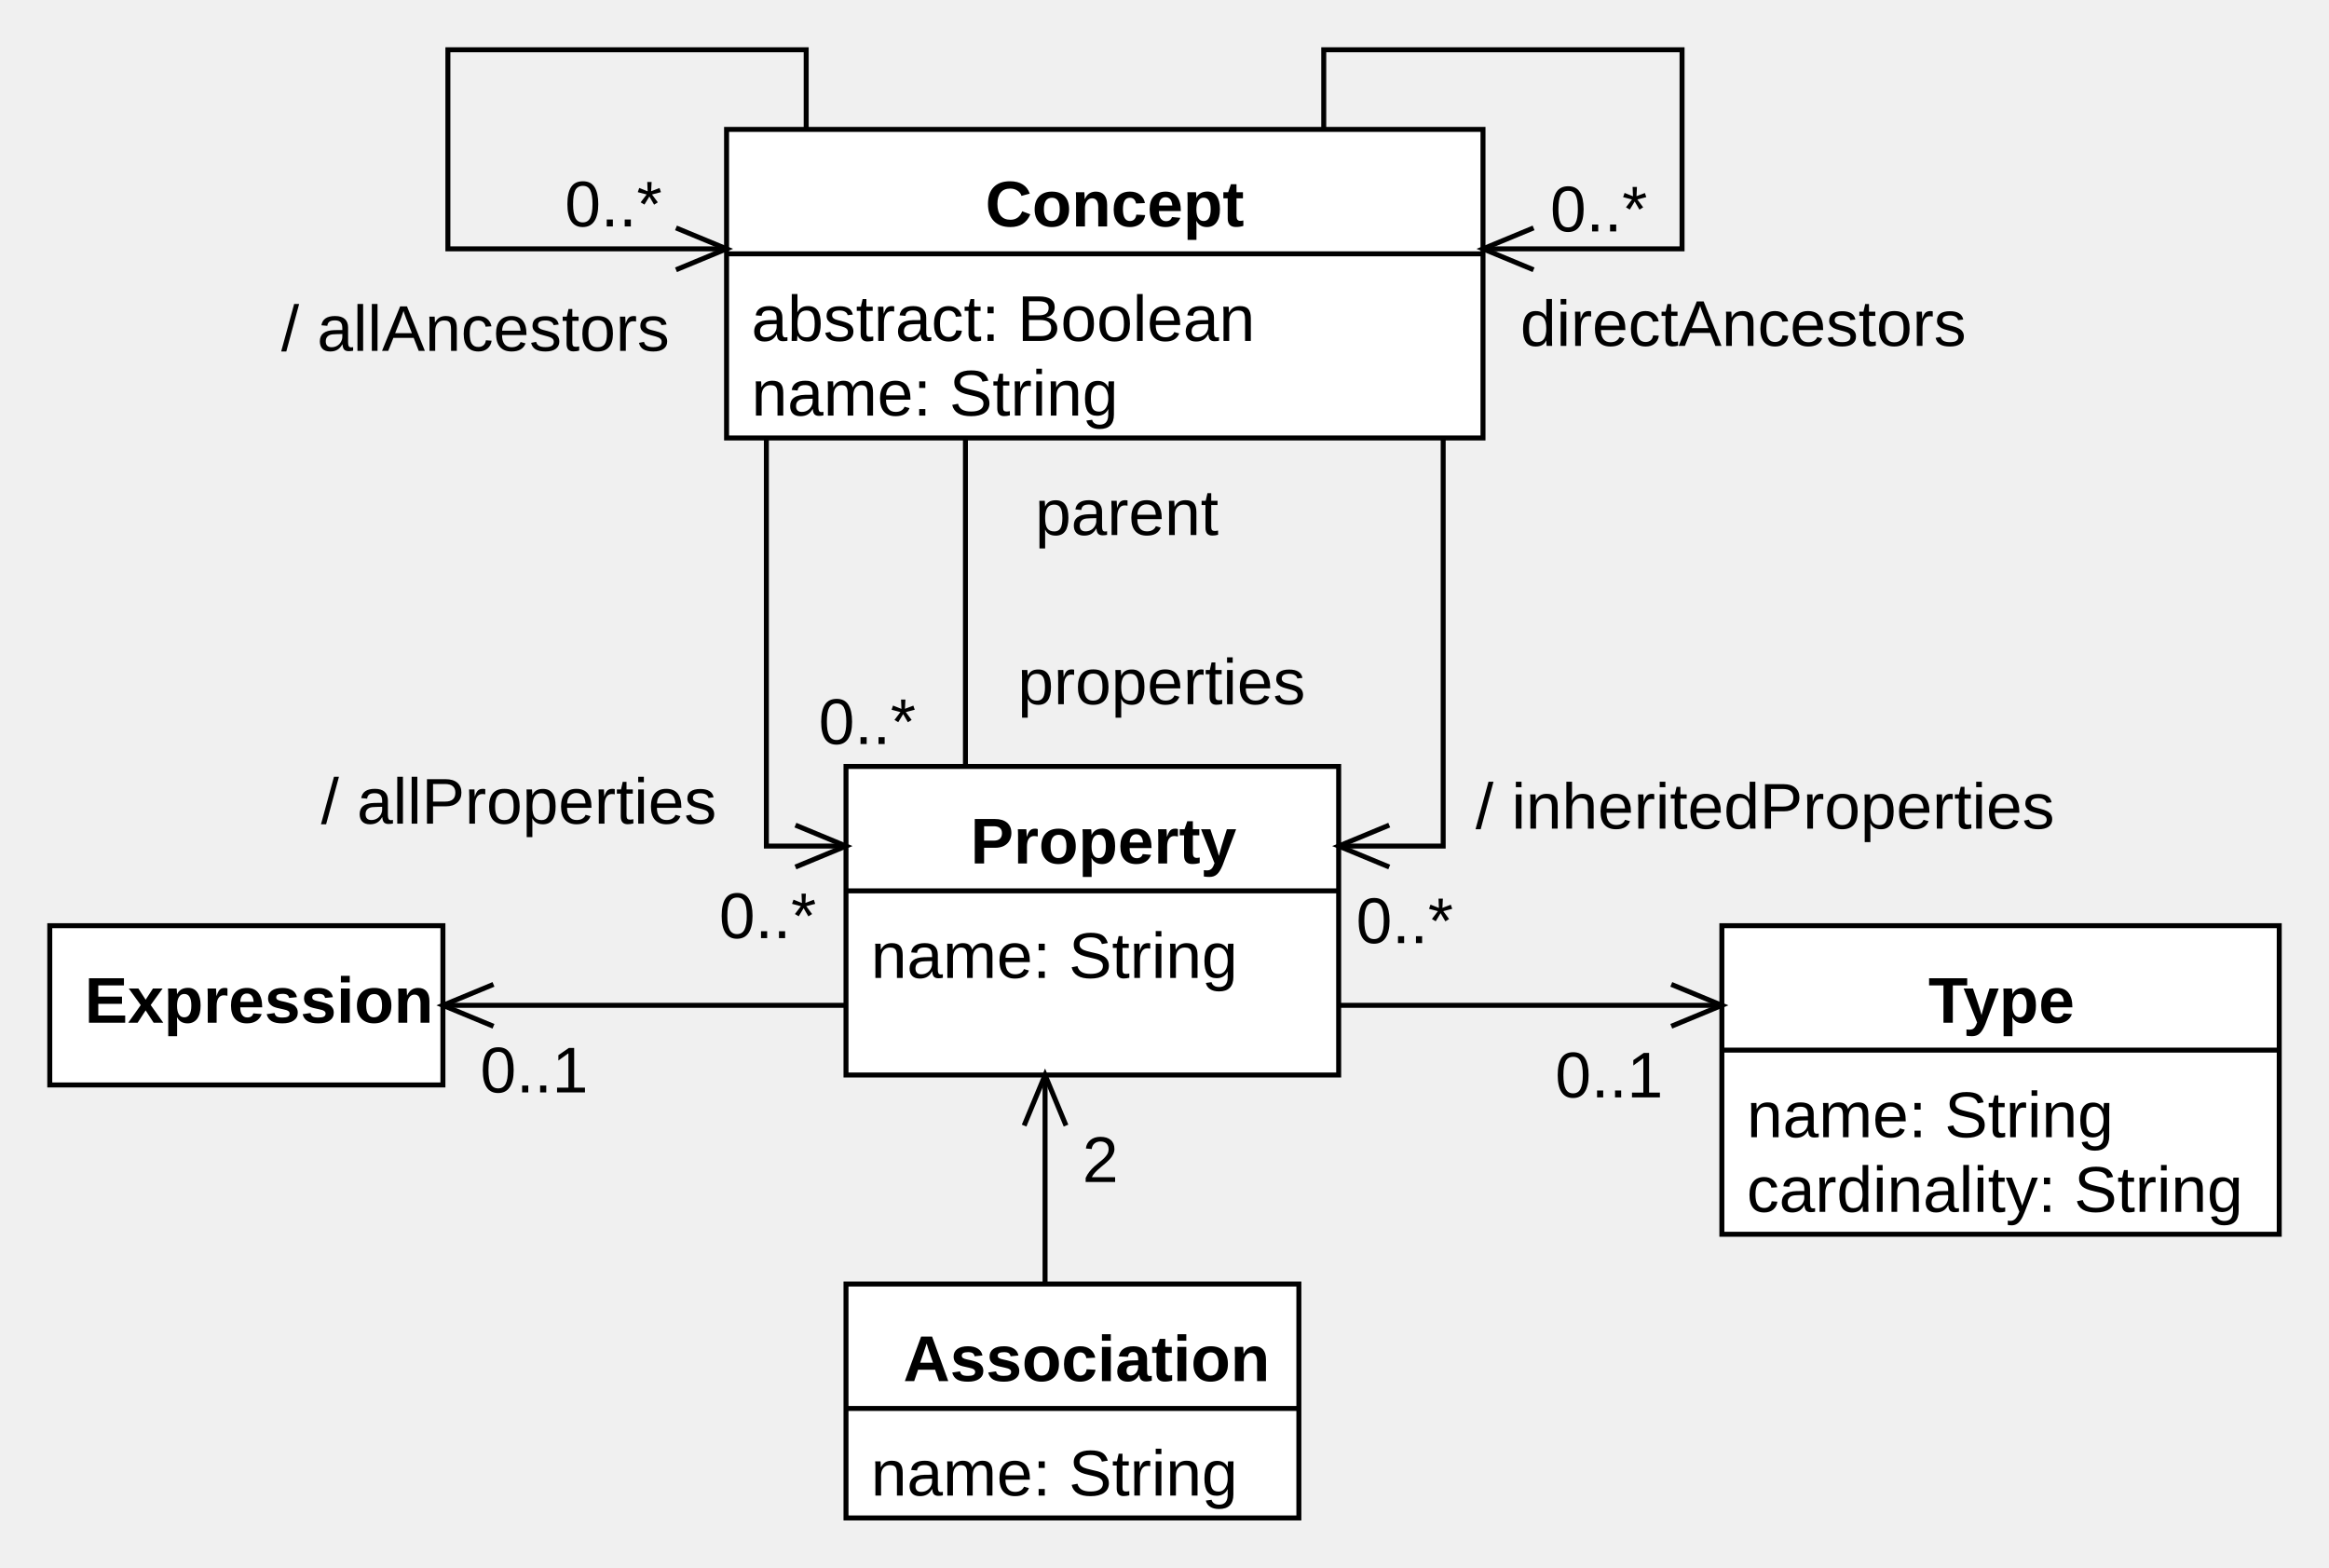
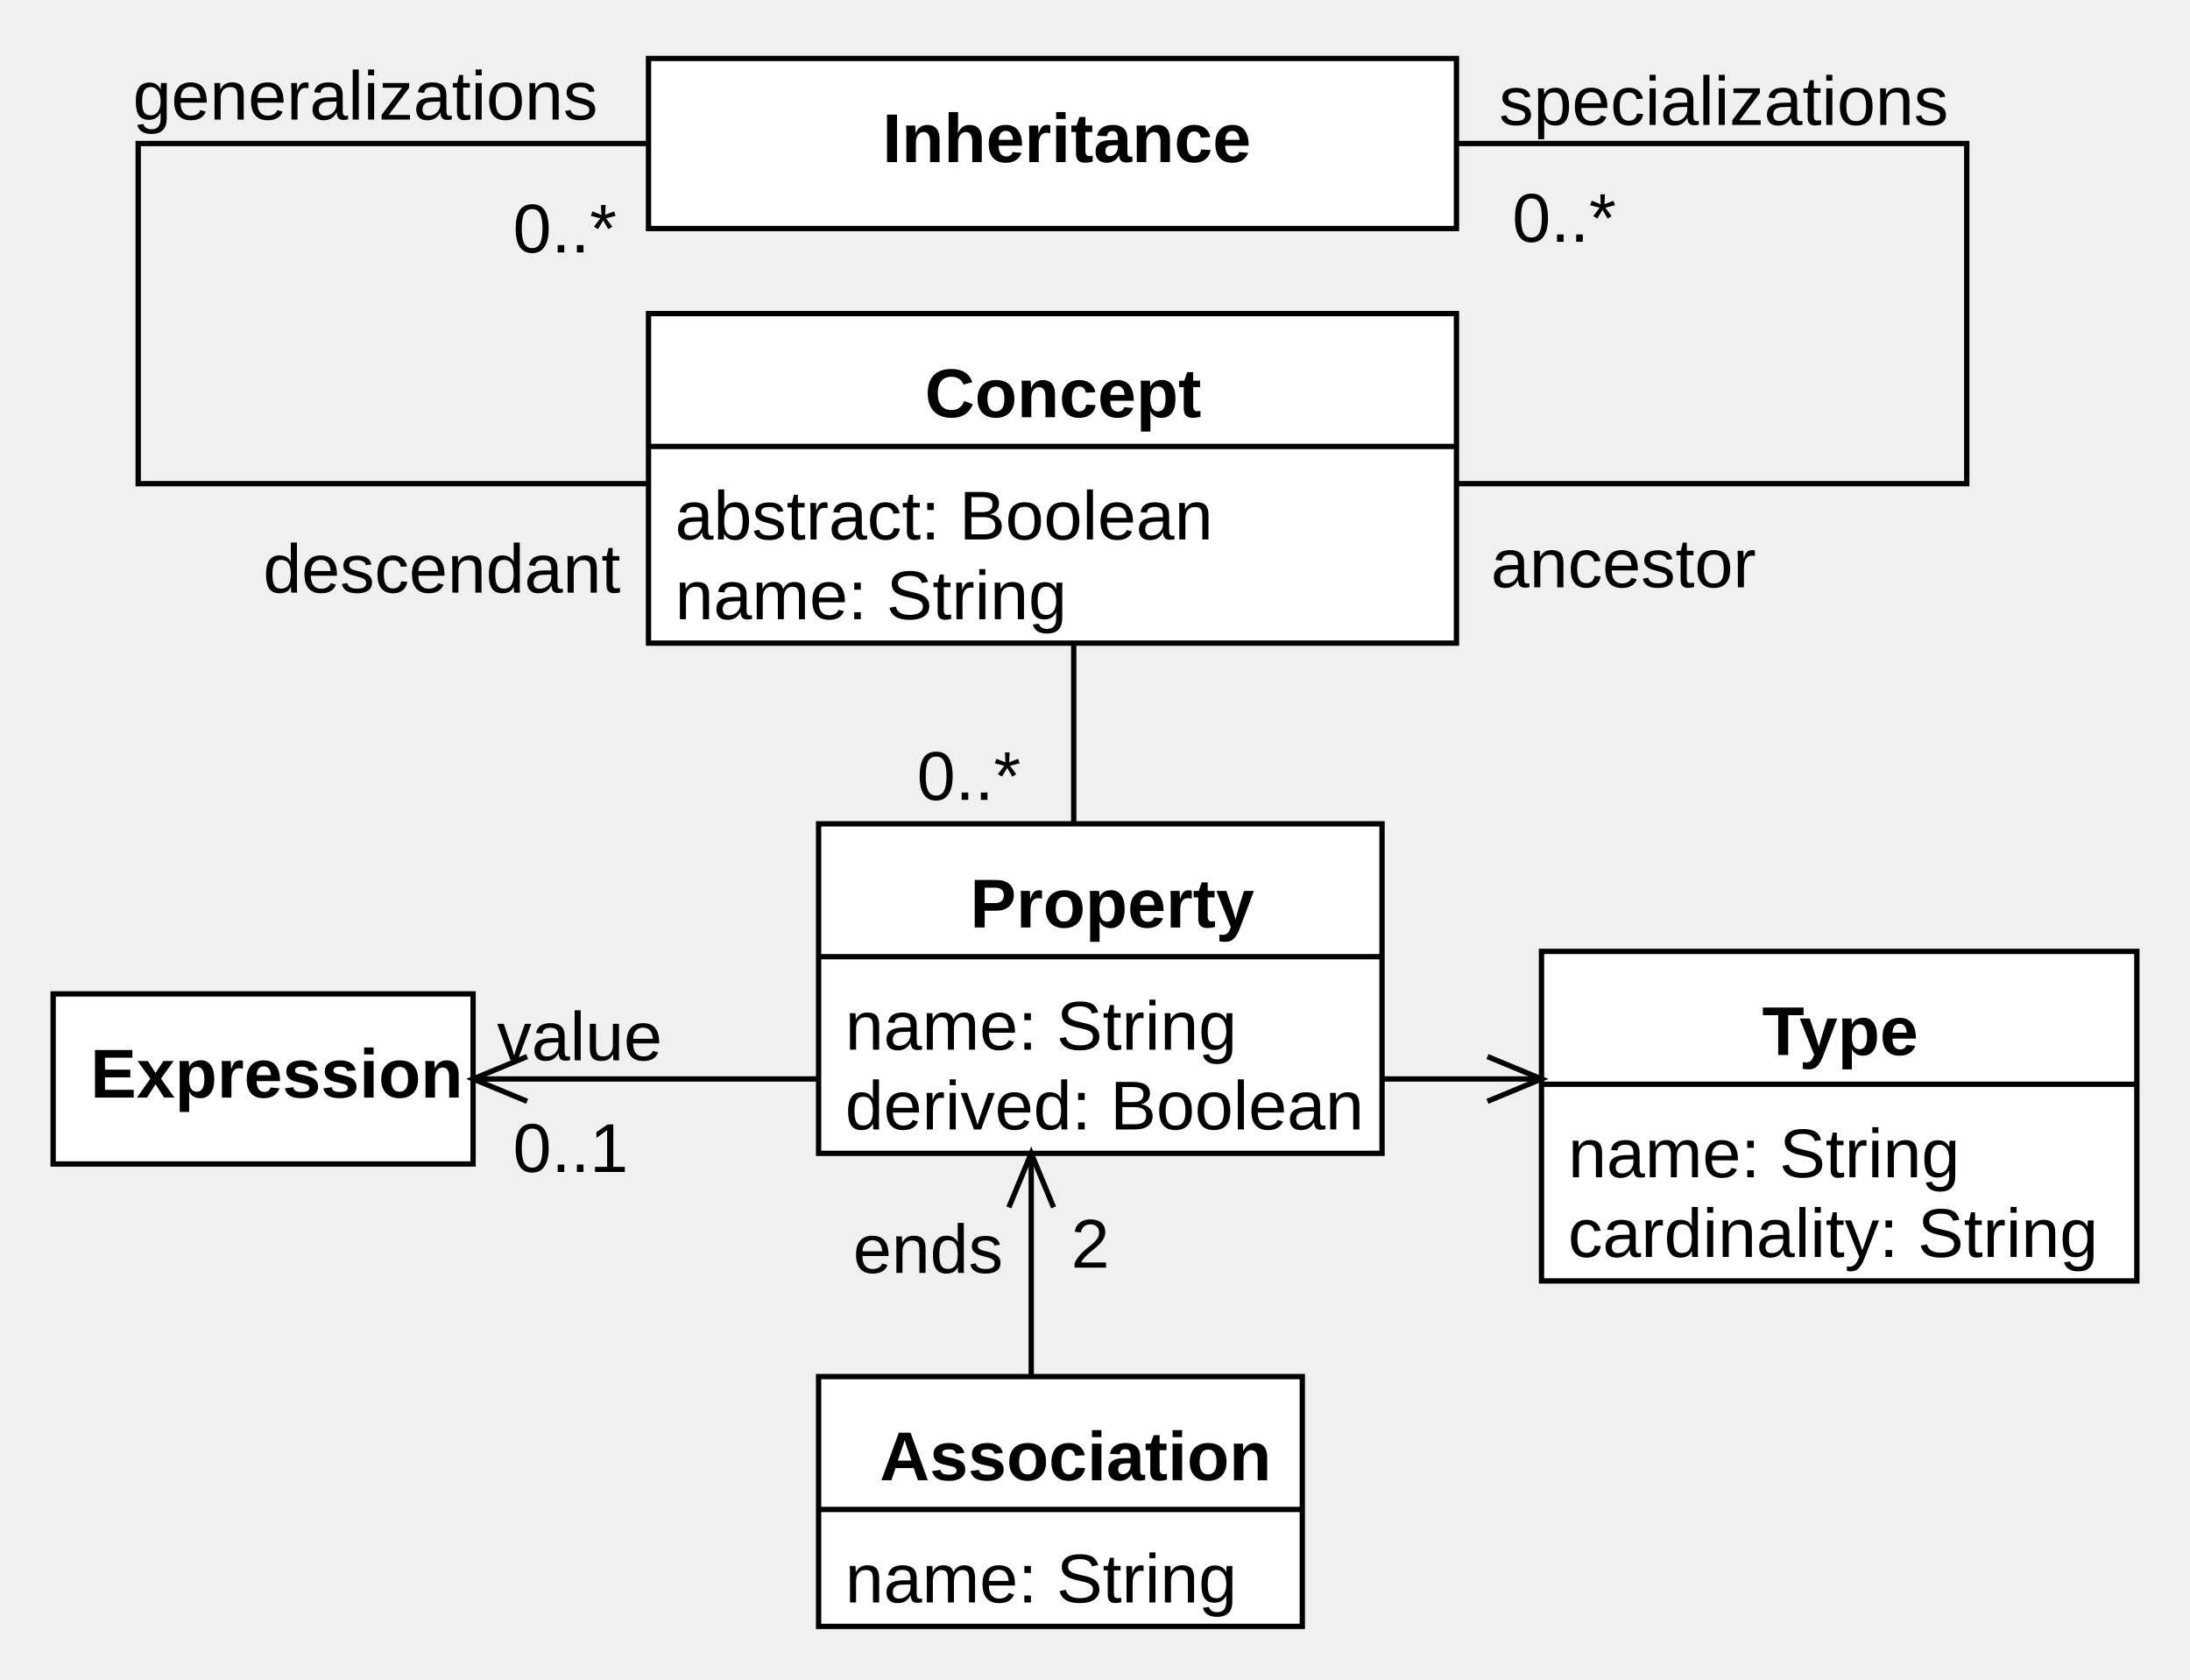
- <svg xmlns="http://www.w3.org/2000/svg" version="1.1" width="468" height="315">
+ <svg xmlns="http://www.w3.org/2000/svg" version="1.1" width="412" height="316">
  <defs />
  <g>
-     <g transform="translate(-198,-78) scale(1,1)">
+     <g transform="translate(-222,-45) scale(1,1)">
      <rect fill="#ffffff" stroke="none" x="344" y="104" width="152" height="62" />
    </g>
-     <g transform="translate(-198,-78) scale(1,1)">
+     <g transform="translate(-222,-45) scale(1,1)">
      <path fill="none" stroke="#000000" d="M 344 104 L 496 104 L 496 166 L 344 166 L 344 104 Z Z" stroke-miterlimit="10" />
    </g>
-     <g transform="translate(-198,-78) scale(1,1)">
+     <g transform="translate(-222,-45) scale(1,1)">
      <path fill="none" stroke="#000000" d="M 344 129 L 496 129" stroke-miterlimit="10" />
    </g>
-     <g transform="translate(-198,-78) scale(1,1)">
+     <g transform="translate(-222,-45) scale(1,1)">
      <g>
        <path fill="none" stroke="none" />
        <text fill="#000000" stroke="none" font-family="Arial" font-size="13px" font-style="normal" font-weight="bold" text-decoration="none" x="396" y="123.5">Concept</text>
      </g>
    </g>
-     <g transform="translate(-198,-78) scale(1,1)">
+     <g transform="translate(-222,-45) scale(1,1)">
      <g>
        <path fill="none" stroke="none" />
        <text fill="#000000" stroke="none" font-family="Arial" font-size="13px" font-style="normal" font-weight="normal" text-decoration="none" x="349" y="146.5">abstract: Boolean</text>
      </g>
    </g>
-     <g transform="translate(-198,-78) scale(1,1)">
+     <g transform="translate(-222,-45) scale(1,1)">
      <g>
        <path fill="none" stroke="none" />
        <text fill="#000000" stroke="none" font-family="Arial" font-size="13px" font-style="normal" font-weight="normal" text-decoration="none" x="349" y="161.5">name: String</text>
      </g>
    </g>
-     <g transform="translate(-198,-78) scale(1,1)">
-       <path fill="none" stroke="#000000" d="M 464 104 L 464 88 L 536 88 L 536 128 L 496 128" stroke-miterlimit="10" />
-     </g>
-     <g transform="translate(-198,-78) scale(1,1)">
-       <path fill="none" stroke="#000000" d="M 506.163 123.79 L 496 128 L 506.163 132.21" stroke-miterlimit="10" />
-     </g>
-     <g transform="translate(-198,-78) scale(1,1)">
-       <g>
-         <path fill="none" stroke="none" />
-         <text fill="#000000" stroke="none" font-family="Arial" font-size="13px" font-style="normal" font-weight="normal" text-decoration="none" x="503.5" y="147.5">directAncestors</text>
-       </g>
-     </g>
-     <g transform="translate(-198,-78) scale(1,1)">
-       <g>
-         <path fill="none" stroke="none" />
-         <text fill="#000000" stroke="none" font-family="Arial" font-size="13px" font-style="normal" font-weight="normal" text-decoration="none" x="509.5" y="124.5">0..*</text>
-       </g>
-     </g>
-     <g transform="translate(-198,-78) scale(1,1)">
-       <path fill="none" stroke="#000000" d="M 360 104 L 360 88 L 288 88 L 288 128 L 344 128" stroke-miterlimit="10" />
-     </g>
-     <g transform="translate(-198,-78) scale(1,1)">
-       <path fill="none" stroke="#000000" d="M 333.837 132.21 L 344 128 L 333.837 123.79" stroke-miterlimit="10" />
-     </g>
-     <g transform="translate(-198,-78) scale(1,1)">
-       <g>
-         <path fill="none" stroke="none" />
-         <text fill="#000000" stroke="none" font-family="Arial" font-size="13px" font-style="normal" font-weight="normal" text-decoration="none" x="254.5" y="148.5">/ allAncestors</text>
-       </g>
-     </g>
-     <g transform="translate(-198,-78) scale(1,1)">
-       <g>
-         <path fill="none" stroke="none" />
-         <text fill="#000000" stroke="none" font-family="Arial" font-size="13px" font-style="normal" font-weight="normal" text-decoration="none" x="311.5" y="123.5">0..*</text>
-       </g>
-     </g>
-     <g transform="translate(-198,-78) scale(1,1)">
-       <rect fill="#ffffff" stroke="none" x="368" y="232" width="99" height="62" />
-     </g>
-     <g transform="translate(-198,-78) scale(1,1)">
-       <path fill="none" stroke="#000000" d="M 368 232 L 467 232 L 467 294 L 368 294 L 368 232 Z Z" stroke-miterlimit="10" />
-     </g>
-     <g transform="translate(-198,-78) scale(1,1)">
-       <path fill="none" stroke="#000000" d="M 368 257 L 467 257" stroke-miterlimit="10" />
-     </g>
-     <g transform="translate(-198,-78) scale(1,1)">
-       <g>
-         <path fill="none" stroke="none" />
-         <text fill="#000000" stroke="none" font-family="Arial" font-size="13px" font-style="normal" font-weight="bold" text-decoration="none" x="393" y="251.5">Property</text>
-       </g>
-     </g>
-     <g transform="translate(-198,-78) scale(1,1)">
-       <g>
-         <path fill="none" stroke="none" />
-         <text fill="#000000" stroke="none" font-family="Arial" font-size="13px" font-style="normal" font-weight="normal" text-decoration="none" x="373" y="274.5">name: String</text>
-       </g>
-     </g>
-     <g transform="translate(-198,-78) scale(1,1)">
-       <path fill="none" stroke="#000000" d="M 392 166 L 392 232" stroke-miterlimit="10" />
-     </g>
-     <g transform="translate(-198,-78) scale(1,1)">
-       <g>
-         <path fill="none" stroke="none" />
-         <text fill="#000000" stroke="none" font-family="Arial" font-size="13px" font-style="normal" font-weight="normal" text-decoration="none" x="406" y="185.5">parent</text>
-       </g>
-     </g>
-     <g transform="translate(-198,-78) scale(1,1)">
-       <g>
-         <path fill="none" stroke="none" />
-         <text fill="#000000" stroke="none" font-family="Arial" font-size="13px" font-style="normal" font-weight="normal" text-decoration="none" x="402.5" y="219.5">properties</text>
-       </g>
-     </g>
-     <g transform="translate(-198,-78) scale(1,1)">
-       <g>
-         <path fill="none" stroke="none" />
-         <text fill="#000000" stroke="none" font-family="Arial" font-size="13px" font-style="normal" font-weight="normal" text-decoration="none" x="362.5" y="227.5">0..*</text>
-       </g>
-     </g>
-     <g transform="translate(-198,-78) scale(1,1)">
-       <path fill="none" stroke="#000000" d="M 352 166 L 352 248 L 368 248" stroke-miterlimit="10" />
-     </g>
-     <g transform="translate(-198,-78) scale(1,1)">
-       <path fill="none" stroke="#000000" d="M 357.837 252.21 L 368 248 L 357.837 243.79" stroke-miterlimit="10" />
-     </g>
-     <g transform="translate(-198,-78) scale(1,1)">
-       <g>
-         <path fill="none" stroke="none" />
-         <text fill="#000000" stroke="none" font-family="Arial" font-size="13px" font-style="normal" font-weight="normal" text-decoration="none" x="262.5" y="243.5">/ allProperties</text>
-       </g>
-     </g>
-     <g transform="translate(-198,-78) scale(1,1)">
-       <g>
-         <path fill="none" stroke="none" />
-         <text fill="#000000" stroke="none" font-family="Arial" font-size="13px" font-style="normal" font-weight="normal" text-decoration="none" x="342.5" y="266.5">0..*</text>
-       </g>
-     </g>
-     <g transform="translate(-198,-78) scale(1,1)">
-       <path fill="none" stroke="#000000" d="M 488 166 L 488 248 L 467 248" stroke-miterlimit="10" />
-     </g>
-     <g transform="translate(-198,-78) scale(1,1)">
-       <path fill="none" stroke="#000000" d="M 477.163 243.79 L 467 248 L 477.163 252.21" stroke-miterlimit="10" />
-     </g>
-     <g transform="translate(-198,-78) scale(1,1)">
-       <g>
-         <path fill="none" stroke="none" />
-         <text fill="#000000" stroke="none" font-family="Arial" font-size="13px" font-style="normal" font-weight="normal" text-decoration="none" x="494.5" y="244.5">/ inheritedProperties</text>
-       </g>
-     </g>
-     <g transform="translate(-198,-78) scale(1,1)">
-       <g>
-         <path fill="none" stroke="none" />
-         <text fill="#000000" stroke="none" font-family="Arial" font-size="13px" font-style="normal" font-weight="normal" text-decoration="none" x="470.5" y="267.5">0..*</text>
-       </g>
-     </g>
-     <g transform="translate(-198,-78) scale(1,1)">
-       <rect fill="#ffffff" stroke="none" x="544" y="264" width="112" height="62" />
-     </g>
-     <g transform="translate(-198,-78) scale(1,1)">
-       <path fill="none" stroke="#000000" d="M 544 264 L 656 264 L 656 326 L 544 326 L 544 264 Z Z" stroke-miterlimit="10" />
-     </g>
-     <g transform="translate(-198,-78) scale(1,1)">
-       <path fill="none" stroke="#000000" d="M 544 289 L 656 289" stroke-miterlimit="10" />
-     </g>
-     <g transform="translate(-198,-78) scale(1,1)">
-       <g>
-         <path fill="none" stroke="none" />
-         <text fill="#000000" stroke="none" font-family="Arial" font-size="13px" font-style="normal" font-weight="bold" text-decoration="none" x="585.5" y="283.5">Type</text>
-       </g>
-     </g>
-     <g transform="translate(-198,-78) scale(1,1)">
-       <g>
-         <path fill="none" stroke="none" />
-         <text fill="#000000" stroke="none" font-family="Arial" font-size="13px" font-style="normal" font-weight="normal" text-decoration="none" x="549" y="306.5">name: String</text>
-       </g>
-     </g>
-     <g transform="translate(-198,-78) scale(1,1)">
-       <g>
-         <path fill="none" stroke="none" />
-         <text fill="#000000" stroke="none" font-family="Arial" font-size="13px" font-style="normal" font-weight="normal" text-decoration="none" x="549" y="321.5">cardinality: String</text>
-       </g>
-     </g>
-     <g transform="translate(-198,-78) scale(1,1)">
-       <path fill="none" stroke="#000000" d="M 467 280 L 544 280" stroke-miterlimit="10" />
-     </g>
-     <g transform="translate(-198,-78) scale(1,1)">
-       <path fill="none" stroke="#000000" d="M 533.837 284.21 L 544 280 L 533.837 275.79" stroke-miterlimit="10" />
-     </g>
-     <g transform="translate(-198,-78) scale(1,1)">
-       <g>
-         <path fill="none" stroke="none" />
-         <text fill="#000000" stroke="none" font-family="Arial" font-size="13px" font-style="normal" font-weight="normal" text-decoration="none" x="510.5" y="298.5">0..1</text>
-       </g>
-     </g>
-     <g transform="translate(-198,-78) scale(1,1)">
-       <rect fill="#ffffff" stroke="none" x="208" y="264" width="79" height="32" />
-     </g>
-     <g transform="translate(-198,-78) scale(1,1)">
-       <path fill="none" stroke="#000000" d="M 208 264 L 287 264 L 287 296 L 208 296 L 208 264 Z Z" stroke-miterlimit="10" />
-     </g>
-     <g transform="translate(-198,-78) scale(1,1)">
-       <g>
-         <path fill="none" stroke="none" />
-         <text fill="#000000" stroke="none" font-family="Arial" font-size="13px" font-style="normal" font-weight="bold" text-decoration="none" x="215" y="283.5">Expression</text>
-       </g>
-     </g>
-     <g transform="translate(-198,-78) scale(1,1)">
-       <path fill="none" stroke="#000000" d="M 368 280 L 287 280" stroke-miterlimit="10" />
-     </g>
-     <g transform="translate(-198,-78) scale(1,1)">
-       <path fill="none" stroke="#000000" d="M 297.163 275.79 L 287 280 L 297.163 284.21" stroke-miterlimit="10" />
-     </g>
-     <g transform="translate(-198,-78) scale(1,1)">
-       <g>
-         <path fill="none" stroke="none" />
-         <text fill="#000000" stroke="none" font-family="Arial" font-size="13px" font-style="normal" font-weight="normal" text-decoration="none" x="294.5" y="297.5">0..1</text>
-       </g>
-     </g>
-     <g transform="translate(-198,-78) scale(1,1)">
-       <rect fill="#ffffff" stroke="none" x="368" y="336" width="91" height="47" />
-     </g>
-     <g transform="translate(-198,-78) scale(1,1)">
-       <path fill="none" stroke="#000000" d="M 368 336 L 459 336 L 459 383 L 368 383 L 368 336 Z Z" stroke-miterlimit="10" />
-     </g>
-     <g transform="translate(-198,-78) scale(1,1)">
-       <path fill="none" stroke="#000000" d="M 368 361 L 459 361" stroke-miterlimit="10" />
-     </g>
-     <g transform="translate(-198,-78) scale(1,1)">
-       <g>
-         <path fill="none" stroke="none" />
-         <text fill="#000000" stroke="none" font-family="Arial" font-size="13px" font-style="normal" font-weight="bold" text-decoration="none" x="379.5" y="355.5">Association</text>
-       </g>
-     </g>
-     <g transform="translate(-198,-78) scale(1,1)">
-       <g>
-         <path fill="none" stroke="none" />
-         <text fill="#000000" stroke="none" font-family="Arial" font-size="13px" font-style="normal" font-weight="normal" text-decoration="none" x="373" y="378.5">name: String</text>
-       </g>
-     </g>
-     <g transform="translate(-198,-78) scale(1,1)">
-       <path fill="none" stroke="#000000" d="M 408 336 L 408 294" stroke-miterlimit="10" />
-     </g>
-     <g transform="translate(-198,-78) scale(1,1)">
-       <path fill="none" stroke="#000000" d="M 412.21 304.163 L 408 294 L 403.79 304.163" stroke-miterlimit="10" />
-     </g>
-     <g transform="translate(-198,-78) scale(1,1)">
-       <g>
-         <path fill="none" stroke="none" />
-         <text fill="#000000" stroke="none" font-family="Arial" font-size="13px" font-style="normal" font-weight="normal" text-decoration="none" x="415.5" y="315.5">2</text>
+     <g transform="translate(-222,-45) scale(1,1)">
+       <rect fill="#ffffff" stroke="none" x="376" y="200" width="106" height="62" />
+     </g>
+     <g transform="translate(-222,-45) scale(1,1)">
+       <path fill="none" stroke="#000000" d="M 376 200 L 482 200 L 482 262 L 376 262 L 376 200 Z Z" stroke-miterlimit="10" />
+     </g>
+     <g transform="translate(-222,-45) scale(1,1)">
+       <path fill="none" stroke="#000000" d="M 376 225 L 482 225" stroke-miterlimit="10" />
+     </g>
+     <g transform="translate(-222,-45) scale(1,1)">
+       <g>
+         <path fill="none" stroke="none" />
+         <text fill="#000000" stroke="none" font-family="Arial" font-size="13px" font-style="normal" font-weight="bold" text-decoration="none" x="404.5" y="219.5">Property</text>
+       </g>
+     </g>
+     <g transform="translate(-222,-45) scale(1,1)">
+       <g>
+         <path fill="none" stroke="none" />
+         <text fill="#000000" stroke="none" font-family="Arial" font-size="13px" font-style="normal" font-weight="normal" text-decoration="none" x="381" y="242.5">name: String</text>
+       </g>
+     </g>
+     <g transform="translate(-222,-45) scale(1,1)">
+       <g>
+         <path fill="none" stroke="none" />
+         <text fill="#000000" stroke="none" font-family="Arial" font-size="13px" font-style="normal" font-weight="normal" text-decoration="none" x="381" y="257.5">derived: Boolean</text>
+       </g>
+     </g>
+     <g transform="translate(-222,-45) scale(1,1)">
+       <path fill="none" stroke="#000000" d="M 424 166 L 424 200" stroke-miterlimit="10" />
+     </g>
+     <g transform="translate(-222,-45) scale(1,1)">
+       <g>
+         <path fill="none" stroke="none" />
+         <text fill="#000000" stroke="none" font-family="Arial" font-size="13px" font-style="normal" font-weight="normal" text-decoration="none" x="394.5" y="195.5">0..*</text>
+       </g>
+     </g>
+     <g transform="translate(-222,-45) scale(1,1)">
+       <rect fill="#ffffff" stroke="none" x="512" y="224" width="112" height="62" />
+     </g>
+     <g transform="translate(-222,-45) scale(1,1)">
+       <path fill="none" stroke="#000000" d="M 512 224 L 624 224 L 624 286 L 512 286 L 512 224 Z Z" stroke-miterlimit="10" />
+     </g>
+     <g transform="translate(-222,-45) scale(1,1)">
+       <path fill="none" stroke="#000000" d="M 512 249 L 624 249" stroke-miterlimit="10" />
+     </g>
+     <g transform="translate(-222,-45) scale(1,1)">
+       <g>
+         <path fill="none" stroke="none" />
+         <text fill="#000000" stroke="none" font-family="Arial" font-size="13px" font-style="normal" font-weight="bold" text-decoration="none" x="553.5" y="243.5">Type</text>
+       </g>
+     </g>
+     <g transform="translate(-222,-45) scale(1,1)">
+       <g>
+         <path fill="none" stroke="none" />
+         <text fill="#000000" stroke="none" font-family="Arial" font-size="13px" font-style="normal" font-weight="normal" text-decoration="none" x="517" y="266.5">name: String</text>
+       </g>
+     </g>
+     <g transform="translate(-222,-45) scale(1,1)">
+       <g>
+         <path fill="none" stroke="none" />
+         <text fill="#000000" stroke="none" font-family="Arial" font-size="13px" font-style="normal" font-weight="normal" text-decoration="none" x="517" y="281.5">cardinality: String</text>
+       </g>
+     </g>
+     <g transform="translate(-222,-45) scale(1,1)">
+       <path fill="none" stroke="#000000" d="M 482 248 L 512 248" stroke-miterlimit="10" />
+     </g>
+     <g transform="translate(-222,-45) scale(1,1)">
+       <path fill="none" stroke="#000000" d="M 501.837 252.21 L 512 248 L 501.837 243.79" stroke-miterlimit="10" />
+     </g>
+     <g transform="translate(-222,-45) scale(1,1)">
+       <rect fill="#ffffff" stroke="none" x="232" y="232" width="79" height="32" />
+     </g>
+     <g transform="translate(-222,-45) scale(1,1)">
+       <path fill="none" stroke="#000000" d="M 232 232 L 311 232 L 311 264 L 232 264 L 232 232 Z Z" stroke-miterlimit="10" />
+     </g>
+     <g transform="translate(-222,-45) scale(1,1)">
+       <g>
+         <path fill="none" stroke="none" />
+         <text fill="#000000" stroke="none" font-family="Arial" font-size="13px" font-style="normal" font-weight="bold" text-decoration="none" x="239" y="251.5">Expression</text>
+       </g>
+     </g>
+     <g transform="translate(-222,-45) scale(1,1)">
+       <path fill="none" stroke="#000000" d="M 376 248 L 311 248" stroke-miterlimit="10" />
+     </g>
+     <g transform="translate(-222,-45) scale(1,1)">
+       <path fill="none" stroke="#000000" d="M 321.163 243.79 L 311 248 L 321.163 252.21" stroke-miterlimit="10" />
+     </g>
+     <g transform="translate(-222,-45) scale(1,1)">
+       <g>
+         <path fill="none" stroke="none" />
+         <text fill="#000000" stroke="none" font-family="Arial" font-size="13px" font-style="normal" font-weight="normal" text-decoration="none" x="315.5" y="244.5">value</text>
+       </g>
+     </g>
+     <g transform="translate(-222,-45) scale(1,1)">
+       <g>
+         <path fill="none" stroke="none" />
+         <text fill="#000000" stroke="none" font-family="Arial" font-size="13px" font-style="normal" font-weight="normal" text-decoration="none" x="318.5" y="265.5">0..1</text>
+       </g>
+     </g>
+     <g transform="translate(-222,-45) scale(1,1)">
+       <rect fill="#ffffff" stroke="none" x="376" y="304" width="91" height="47" />
+     </g>
+     <g transform="translate(-222,-45) scale(1,1)">
+       <path fill="none" stroke="#000000" d="M 376 304 L 467 304 L 467 351 L 376 351 L 376 304 Z Z" stroke-miterlimit="10" />
+     </g>
+     <g transform="translate(-222,-45) scale(1,1)">
+       <path fill="none" stroke="#000000" d="M 376 329 L 467 329" stroke-miterlimit="10" />
+     </g>
+     <g transform="translate(-222,-45) scale(1,1)">
+       <g>
+         <path fill="none" stroke="none" />
+         <text fill="#000000" stroke="none" font-family="Arial" font-size="13px" font-style="normal" font-weight="bold" text-decoration="none" x="387.5" y="323.5">Association</text>
+       </g>
+     </g>
+     <g transform="translate(-222,-45) scale(1,1)">
+       <g>
+         <path fill="none" stroke="none" />
+         <text fill="#000000" stroke="none" font-family="Arial" font-size="13px" font-style="normal" font-weight="normal" text-decoration="none" x="381" y="346.5">name: String</text>
+       </g>
+     </g>
+     <g transform="translate(-222,-45) scale(1,1)">
+       <path fill="none" stroke="#000000" d="M 416 304 L 416 262" stroke-miterlimit="10" />
+     </g>
+     <g transform="translate(-222,-45) scale(1,1)">
+       <path fill="none" stroke="#000000" d="M 420.21 272.163 L 416 262 L 411.79 272.163" stroke-miterlimit="10" />
+     </g>
+     <g transform="translate(-222,-45) scale(1,1)">
+       <g>
+         <path fill="none" stroke="none" />
+         <text fill="#000000" stroke="none" font-family="Arial" font-size="13px" font-style="normal" font-weight="normal" text-decoration="none" x="382.5" y="284.5">ends</text>
+       </g>
+     </g>
+     <g transform="translate(-222,-45) scale(1,1)">
+       <g>
+         <path fill="none" stroke="none" />
+         <text fill="#000000" stroke="none" font-family="Arial" font-size="13px" font-style="normal" font-weight="normal" text-decoration="none" x="423.5" y="283.5">2</text>
+       </g>
+     </g>
+     <g transform="translate(-222,-45) scale(1,1)">
+       <rect fill="#ffffff" stroke="none" x="344" y="56" width="152" height="32" />
+     </g>
+     <g transform="translate(-222,-45) scale(1,1)">
+       <path fill="none" stroke="#000000" d="M 344 56 L 496 56 L 496 88 L 344 88 L 344 56 Z Z" stroke-miterlimit="10" />
+     </g>
+     <g transform="translate(-222,-45) scale(1,1)">
+       <g>
+         <path fill="none" stroke="none" />
+         <text fill="#000000" stroke="none" font-family="Arial" font-size="13px" font-style="normal" font-weight="bold" text-decoration="none" x="388" y="75.5">Inheritance</text>
+       </g>
+     </g>
+     <g transform="translate(-222,-45) scale(1,1)">
+       <path fill="none" stroke="#000000" d="M 344 72 L 248 72 L 248 136 L 344 136" stroke-miterlimit="10" />
+     </g>
+     <g transform="translate(-222,-45) scale(1,1)">
+       <g>
+         <path fill="none" stroke="none" />
+         <text fill="#000000" stroke="none" font-family="Arial" font-size="13px" font-style="normal" font-weight="normal" text-decoration="none" x="247" y="67.5">generalizations</text>
+       </g>
+     </g>
+     <g transform="translate(-222,-45) scale(1,1)">
+       <g>
+         <path fill="none" stroke="none" />
+         <text fill="#000000" stroke="none" font-family="Arial" font-size="13px" font-style="normal" font-weight="normal" text-decoration="none" x="318.5" y="92.5">0..*</text>
+       </g>
+     </g>
+     <g transform="translate(-222,-45) scale(1,1)">
+       <g>
+         <path fill="none" stroke="none" />
+         <text fill="#000000" stroke="none" font-family="Arial" font-size="13px" font-style="normal" font-weight="normal" text-decoration="none" x="271.5" y="156.5">descendant</text>
+       </g>
+     </g>
+     <g transform="translate(-222,-45) scale(1,1)">
+       <path fill="none" stroke="#000000" d="M 496 72 L 592 72 L 592 136 L 496 136" stroke-miterlimit="10" />
+     </g>
+     <g transform="translate(-222,-45) scale(1,1)">
+       <g>
+         <path fill="none" stroke="none" />
+         <text fill="#000000" stroke="none" font-family="Arial" font-size="13px" font-style="normal" font-weight="normal" text-decoration="none" x="504" y="68.5">specializations</text>
+       </g>
+     </g>
+     <g transform="translate(-222,-45) scale(1,1)">
+       <g>
+         <path fill="none" stroke="none" />
+         <text fill="#000000" stroke="none" font-family="Arial" font-size="13px" font-style="normal" font-weight="normal" text-decoration="none" x="506.5" y="90.5">0..*</text>
+       </g>
+     </g>
+     <g transform="translate(-222,-45) scale(1,1)">
+       <g>
+         <path fill="none" stroke="none" />
+         <text fill="#000000" stroke="none" font-family="Arial" font-size="13px" font-style="normal" font-weight="normal" text-decoration="none" x="502.5" y="155.5">ancestor</text>
      </g>
    </g>
  </g>
</svg>
